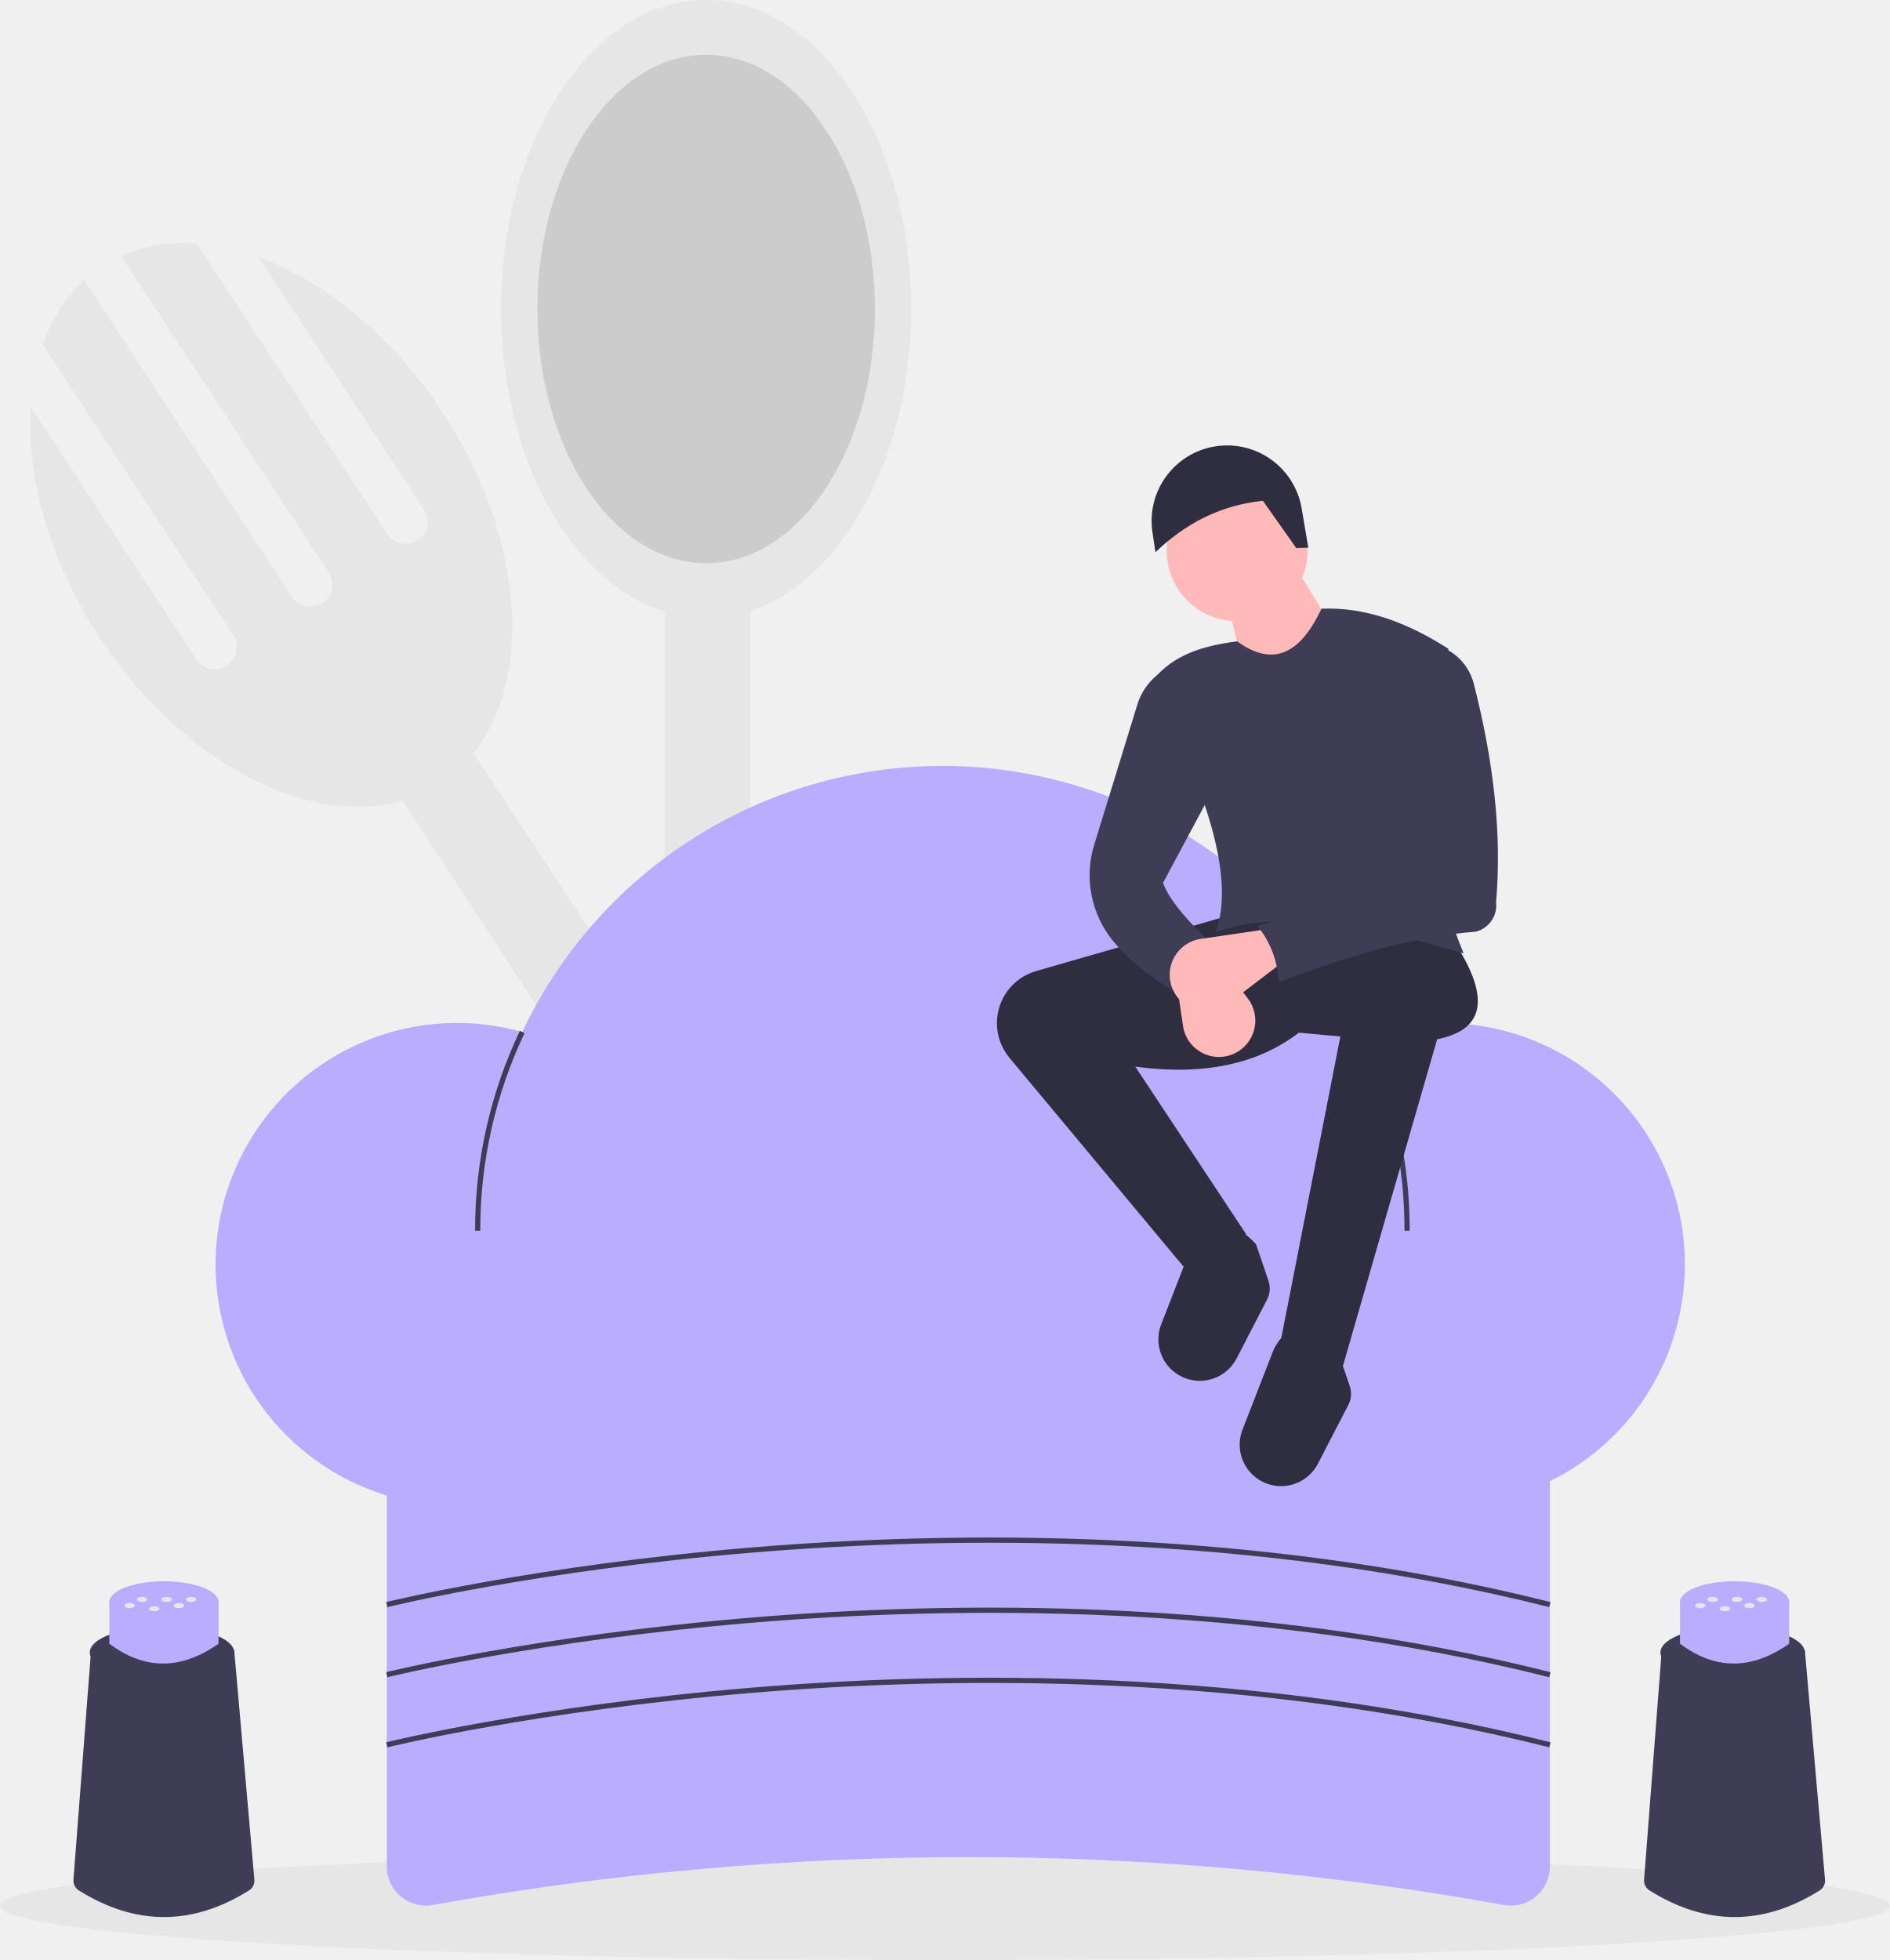
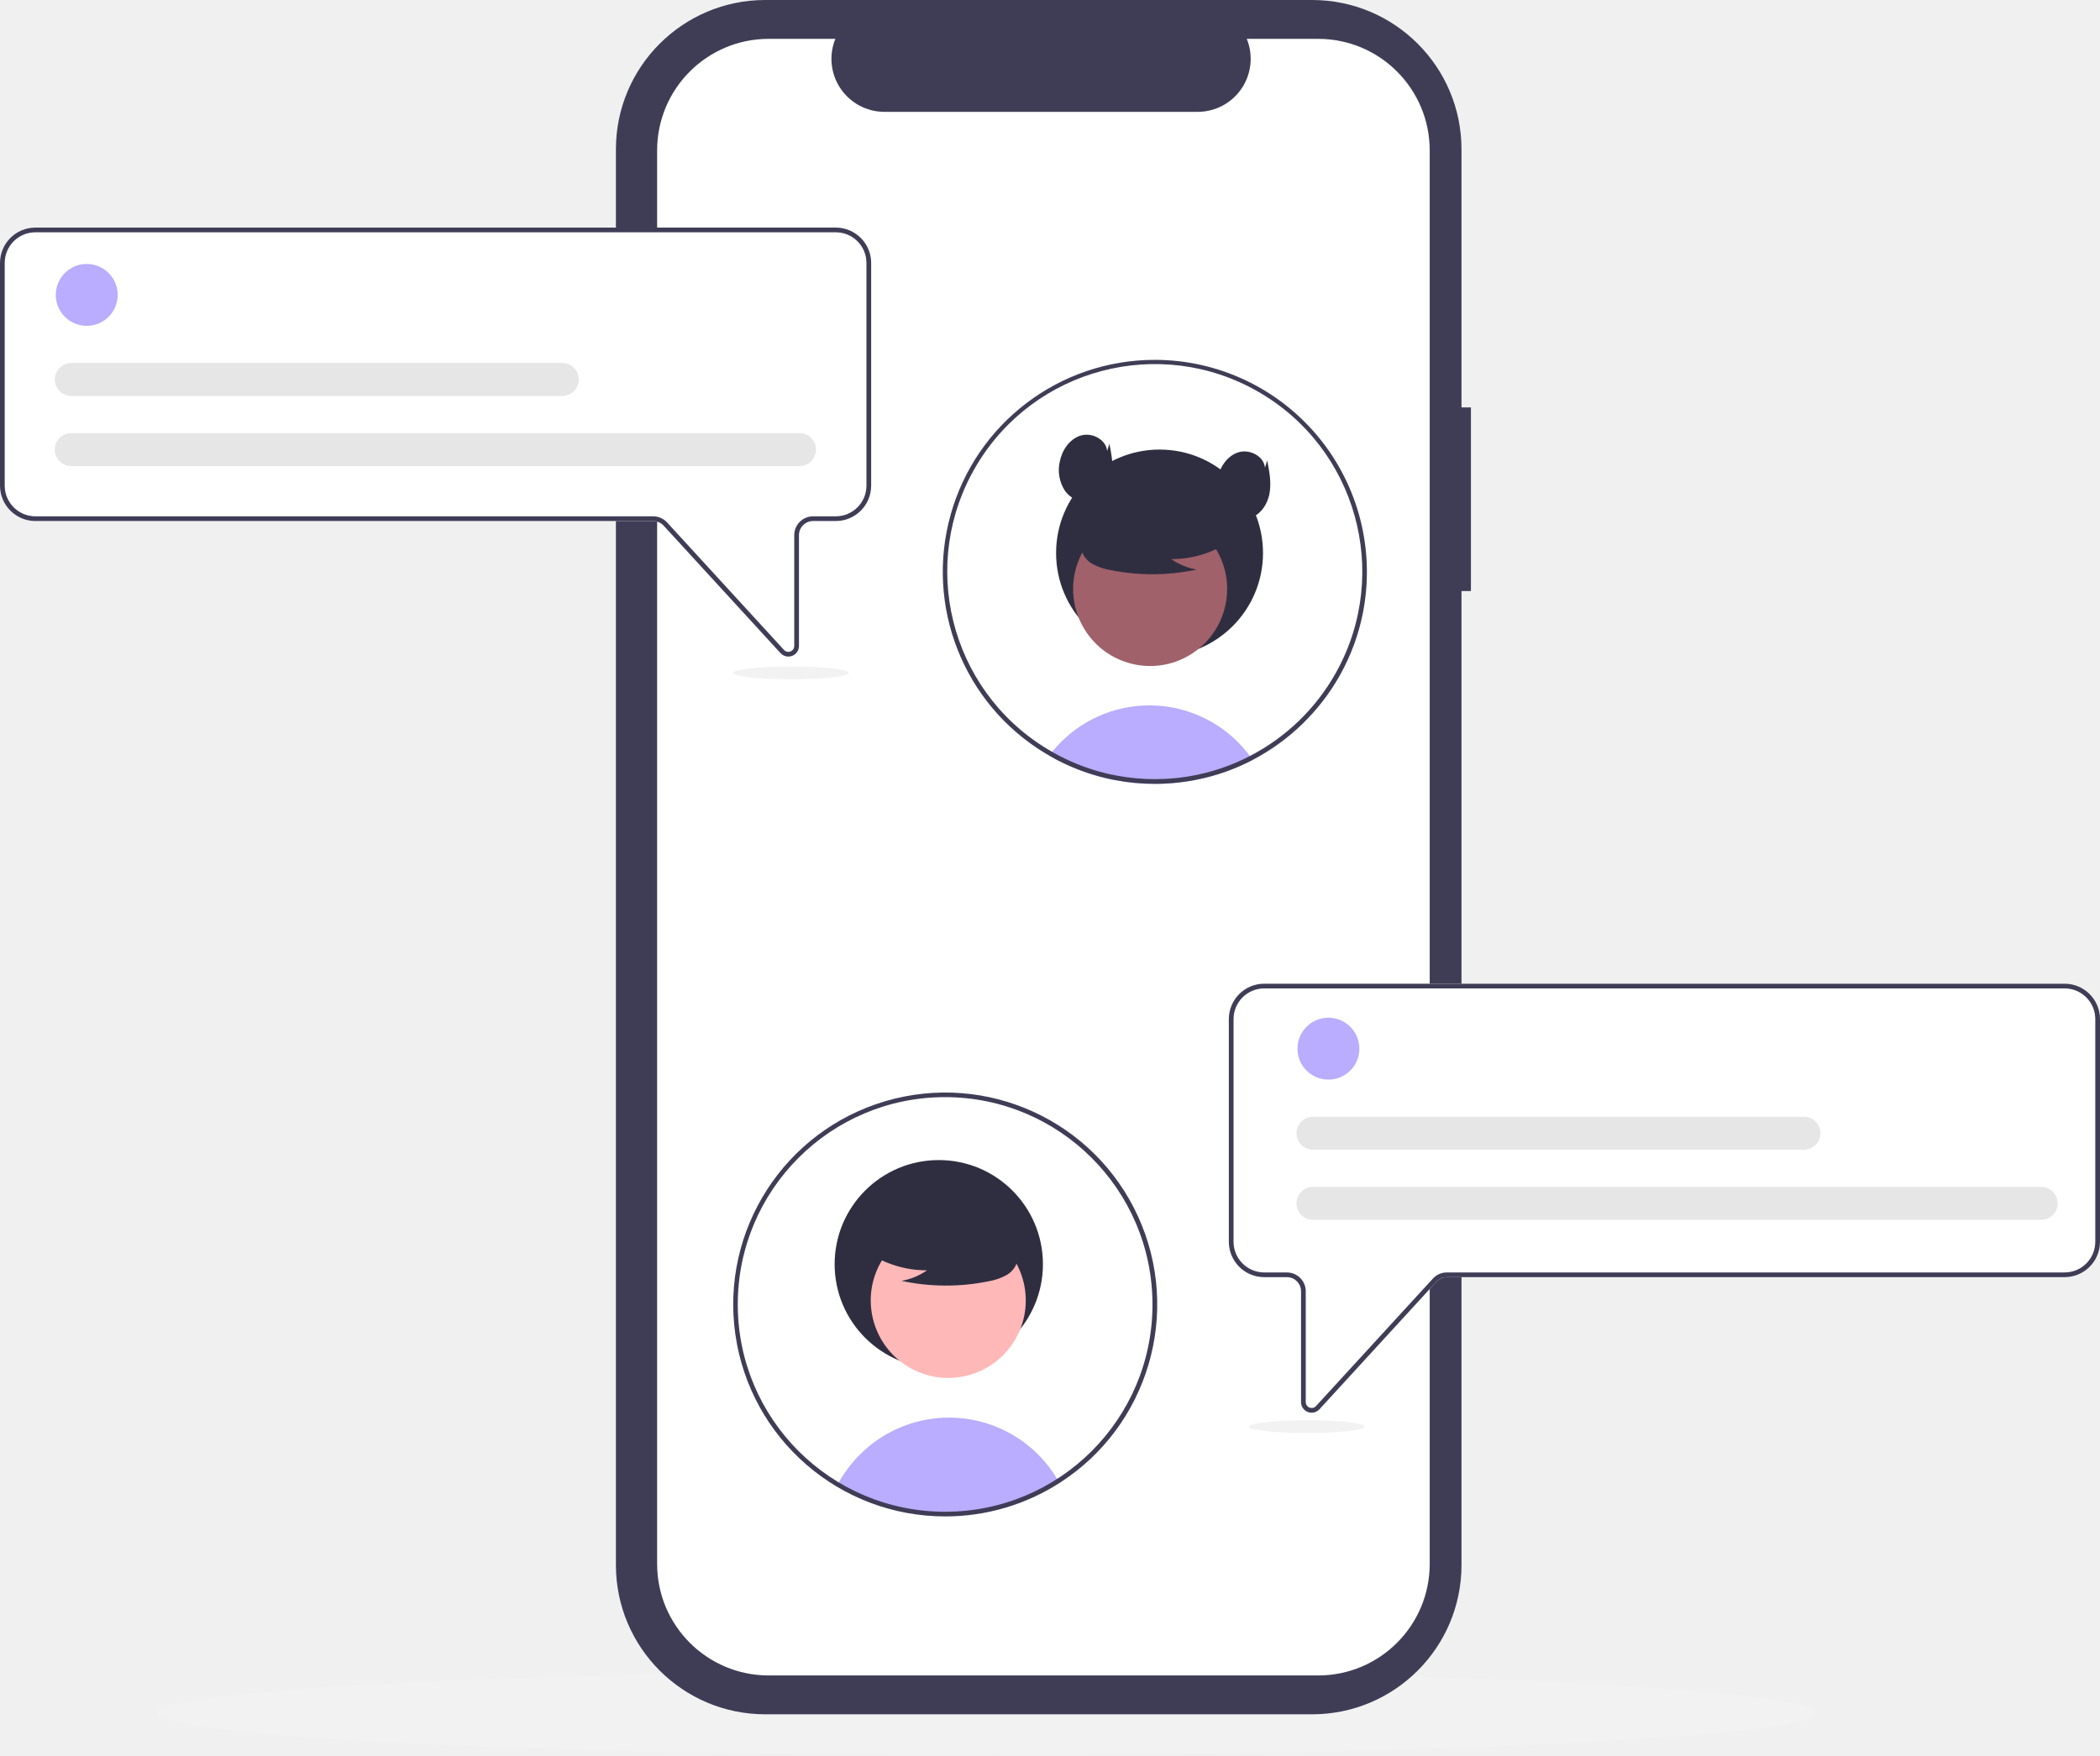
- <svg xmlns="http://www.w3.org/2000/svg" id="bbc88faa-5a3b-49cf-bdbb-6c9ab11be594" data-name="Layer 1" width="728" height="754.885" viewBox="0 0 728 754.885">
-   <rect x="514.67" y="302.631" width="33" height="524" transform="translate(-458.6543 311.2459) rotate(-33.25976)" fill="#e6e6e6" />
-   <path d="M335.583,171.606l63.844,97.343a8.5,8.5,0,0,1-14.215,9.323L311.815,166.365a60.627,60.627,0,0,0-29.149,4.787L362.634,293.08a8.5,8.5,0,0,1-14.215,9.323l-79.969-121.928A60.627,60.627,0,0,0,252.445,205.304L325.842,317.211a8.5,8.5,0,0,1-14.215,9.323l-63.844-97.343c-1.64,27.142,7.209,59.311,26.603,88.881,36.044,54.956,94.84,80.109,131.323,56.181s36.84-87.877.795-142.833C387.11,201.85,361.13,180.916,335.583,171.606Z" transform="translate(-236 -72.55738)" fill="#e6e6e6" />
-   <rect x="256" y="204" width="33" height="524" fill="#e6e6e6" />
-   <ellipse cx="272" cy="119" rx="79" ry="119" fill="#e6e6e6" />
-   <ellipse cx="272" cy="119" rx="65" ry="97.911" fill="#ccc" />
-   <ellipse cx="364" cy="734" rx="364" ry="20.885" fill="#e6e6e6" />
-   <path d="M815.268,806.25a1162.796,1162.796,0,0,0-412.536,0A15.049,15.049,0,0,1,385,791.458V604.557H833V791.458A15.049,15.049,0,0,1,815.268,806.25Z" transform="translate(-236 -72.55738)" fill="#baacff" />
-   <path d="M792,466.557a92.858,92.858,0,0,0-30.395,5.086,179.055,179.055,0,0,0-324.444-1.639,93.005,93.005,0,1,0,12.17,174.75,179.026,179.026,0,0,0,300.748-2.164A93.007,93.007,0,1,0,792,466.557Z" transform="translate(-236 -72.55738)" fill="#baacff" />
-   <path d="M421,546.557h-2A178.402,178.402,0,0,1,436.247,469.572l1.808.856A176.41,176.41,0,0,0,421,546.557Z" transform="translate(-236 -72.55738)" fill="#3f3d56" />
-   <path d="M779,546.557h-2a176.526,176.526,0,0,0-16.294-74.501l1.816-.838A178.51,178.51,0,0,1,779,546.557Z" transform="translate(-236 -72.55738)" fill="#3f3d56" />
-   <path d="M385.241,691.528l-.482-1.941c.564-.14,57.403-14.1,140.7-21.026,76.881-6.393,192.687-7.935,307.785,21.027l-.488,1.939C717.939,662.637,602.387,664.173,525.667,670.551,442.519,677.462,385.804,691.388,385.241,691.528Z" transform="translate(-236 -72.55738)" fill="#3f3d56" />
-   <path d="M385.241,718.528l-.482-1.941c.564-.14,57.403-14.1,140.7-21.026,76.881-6.393,192.687-7.935,307.785,21.027l-.488,1.939C717.939,689.637,602.387,691.175,525.667,697.551,442.519,704.462,385.804,718.388,385.241,718.528Z" transform="translate(-236 -72.55738)" fill="#3f3d56" />
-   <path d="M385.241,745.528l-.482-1.941c.564-.14,57.403-14.1,140.7-21.026,76.881-6.393,192.687-7.935,307.785,21.027l-.488,1.939C717.939,716.637,602.387,718.175,525.667,724.551,442.519,731.462,385.804,745.388,385.241,745.528Z" transform="translate(-236 -72.55738)" fill="#3f3d56" />
-   <path d="M753.267,598.713,729.037,590.475l23.261-118.729-15.992-1.454c-15.594,11.964-36.36,16.655-62.999,13.084l42.645,64.453-21.745,15.349-69.368-83.205A20.866,20.866,0,0,1,620,466.612v0a20.866,20.866,0,0,1,15.091-20.051L709.168,425.224l86.745,9.692c13.115,19.994,13.627,33.9-6.336,37.911Z" transform="translate(-236 -72.55738)" fill="#2f2e41" />
-   <path d="M728.467,644.901h0a15.959,15.959,0,0,1-13.866-21.711l12.046-30.976c6.119-11.591,14.516-10.14,24.433,0l4.846,14.215a9.175,9.175,0,0,1-.535,7.176L743.65,636.306A15.959,15.959,0,0,1,728.467,644.901Z" transform="translate(-236 -72.55738)" fill="#2f2e41" />
-   <path d="M697.152,604.338h0a15.959,15.959,0,0,1-13.866-21.711l12.046-30.976c6.119-11.591,14.516-10.14,24.433,0l4.846,14.215a9.175,9.175,0,0,1-.535,7.176L712.335,595.743A15.959,15.959,0,0,1,697.152,604.338Z" transform="translate(-236 -72.55738)" fill="#2f2e41" />
-   <circle cx="476.56" cy="212.131" r="27.138" fill="#ffb9b9" />
-   <polygon points="518.721 250.415 481.406 269.799 473.652 234.907 499.336 218.915 518.721 250.415" fill="#ffb9b9" />
-   <path d="M799.789,439.762c-37.234-11.246-71.018-17.073-95.468-8.238,8.427-23.708-7.127-59.911-24.23-96.921,7.379-9.647,19.146-13.383,32.469-15.023,14.577,10.584,24.741,3.791,32.469-12.6,16.854-.677,33.095,5.292,48.945,15.507C781.584,362.173,783.814,401.253,799.789,439.762Z" transform="translate(-236 -72.55738)" fill="#3f3d56" />
-   <path d="M703.837,437.339c-5.88,3.466-11.306,9.303-16.477,16.477-8.738-5.349-16.428-11.439-22.486-18.683a40.011,40.011,0,0,1-7.33-37.429l16.561-53.822a23.61,23.61,0,0,1,7.678-11.381l2.186-1.776,21.807,41.192-21.807,40.707C686.734,420.039,694.883,428.603,703.837,437.339Z" transform="translate(-236 -72.55738)" fill="#3f3d56" />
-   <path d="M711.343,478.375h0a14.005,14.005,0,0,1-19.667-10.719L688.072,442.982l12.6-6.785,15.991,20.934A14.005,14.005,0,0,1,711.343,478.375Z" transform="translate(-236 -72.55738)" fill="#ffb9b9" />
-   <path d="M739.94,283.5l-4.634.138-12.853-18.207c-16.47,1.703-29.965,8.858-41.385,19.818l-1.158-7.72a29.102,29.102,0,0,1,22.903-32.819h0a29.102,29.102,0,0,1,34.572,23.657Z" transform="translate(-236 -72.55738)" fill="#2f2e41" />
-   <path d="M687.828,453.826v0a14.005,14.005,0,0,1,10.719-19.667l24.675-3.604,6.785,12.6L709.072,459.145A14.005,14.005,0,0,1,687.828,453.826Z" transform="translate(-236 -72.55738)" fill="#ffb9b9" />
-   <path d="M804.49,431.381c-23.475,1.823-49.106,9.143-75.938,19.527a37.121,37.121,0,0,0-8.238-21.807c24.37-6.419,46.484-13.951,60.091-25.684L772.167,341.387l17.93-20.353,3.093,1.614a20.652,20.652,0,0,1,10.469,13.143c7.571,29.449,10.934,57.665,8.622,84.218A10.471,10.471,0,0,1,804.49,431.381Z" transform="translate(-236 -72.55738)" fill="#3f3d56" />
-   <path d="M331.886,800.669q-32.749,20.483-65.497-.017a4.441,4.441,0,0,1-2.101-4.096l6.812-88.561h55.1l7.783,88.53A4.44,4.44,0,0,1,331.886,800.669Z" transform="translate(-236 -72.55738)" fill="#3f3d56" />
-   <ellipse cx="62.396" cy="636.439" rx="27.804" ry="10.018" fill="#3f3d56" />
-   <path d="M320.189,705.614q-21.733,15.288-42.077,0V689.585h42.077Z" transform="translate(-236 -72.55738)" fill="#baacff" />
-   <ellipse cx="63.151" cy="617.028" rx="21.038" ry="8.015" fill="#baacff" />
-   <ellipse cx="64.153" cy="616.026" rx="2.004" ry="1.002" fill="#e6e6e6" />
-   <ellipse cx="73.614" cy="616.026" rx="2.004" ry="1.002" fill="#e6e6e6" />
-   <ellipse cx="68.883" cy="618.391" rx="2.004" ry="1.002" fill="#e6e6e6" />
-   <ellipse cx="49.961" cy="618.391" rx="2.004" ry="1.002" fill="#e6e6e6" />
-   <ellipse cx="54.692" cy="616.026" rx="2.004" ry="1.002" fill="#e6e6e6" />
-   <ellipse cx="59.422" cy="619.574" rx="2.004" ry="1.002" fill="#e6e6e6" />
-   <path d="M936.886,800.669q-32.749,20.483-65.497-.017a4.441,4.441,0,0,1-2.101-4.096l6.812-88.561h55.1l7.783,88.53A4.44,4.44,0,0,1,936.886,800.669Z" transform="translate(-236 -72.55738)" fill="#3f3d56" />
-   <ellipse cx="667.396" cy="636.439" rx="27.804" ry="10.018" fill="#3f3d56" />
-   <path d="M925.189,705.614q-21.733,15.288-42.077,0V689.585h42.077Z" transform="translate(-236 -72.55738)" fill="#baacff" />
-   <ellipse cx="668.151" cy="617.028" rx="21.038" ry="8.015" fill="#baacff" />
-   <ellipse cx="669.153" cy="616.026" rx="2.004" ry="1.002" fill="#e6e6e6" />
-   <ellipse cx="678.614" cy="616.026" rx="2.004" ry="1.002" fill="#e6e6e6" />
-   <ellipse cx="673.883" cy="618.391" rx="2.004" ry="1.002" fill="#e6e6e6" />
-   <ellipse cx="654.961" cy="618.391" rx="2.004" ry="1.002" fill="#e6e6e6" />
-   <ellipse cx="659.692" cy="616.026" rx="2.004" ry="1.002" fill="#e6e6e6" />
-   <ellipse cx="664.422" cy="619.574" rx="2.004" ry="1.002" fill="#e6e6e6" />
+ <svg xmlns="http://www.w3.org/2000/svg" data-name="Layer 1" width="891.295" height="745.194" viewBox="0 0 891.295 745.194">
+   <ellipse cx="418.644" cy="727.194" rx="352" ry="18" fill="#f2f2f2" />
+   <path d="M778.65,250.35h-3.999V140.805a63.402,63.402,0,0,0-63.402-63.402H479.162a63.402,63.402,0,0,0-63.402,63.402v600.974a63.402,63.402,0,0,0,63.402,63.402H711.249a63.402,63.402,0,0,0,63.402-63.402V328.326h3.999Z" transform="translate(-154.3525 -77.40283)" fill="#3f3d56" />
+   <path d="M761.156,141.247v600.09a47.351,47.351,0,0,1-47.35,47.35h-233.2a47.351,47.351,0,0,1-47.35-47.35v-600.09a47.351,47.351,0,0,1,47.35-47.35h28.29a22.507,22.507,0,0,0,20.83,30.99h132.96a22.507,22.507,0,0,0,20.83-30.99h30.29A47.351,47.351,0,0,1,761.156,141.247Z" transform="translate(-154.3525 -77.40283)" fill="#fff" />
+   <path d="M686.03,400.003q-2.325,1.215-4.73,2.3-2.19.99-4.45,1.86c-.55.21-1.11.42-1.67.63a89.528,89.528,0,0,1-13.6,3.75q-3.435.675-6.96,1.06-2.91.33-5.88.47c-1.41.07-2.82.1-4.24.1a89.841,89.841,0,0,1-16.76-1.57c-1.44-.26-2.85-.57-4.26-.91a88.778,88.778,0,0,1-19.67-7.26c-.56-.28-1.12-.58-1.68-.87-.83-.44-1.64-.9-2.45-1.38.39-.54.81-1.07,1.24-1.59a53.034,53.034,0,0,1,78.87-4.1,54.277,54.277,0,0,1,5.06,5.86C685.26,398.893,685.65,399.443,686.03,400.003Z" transform="translate(-154.3525 -77.40283)" fill="#baacff" />
+   <circle cx="492.143" cy="234.764" r="43.91" fill="#2f2e41" />
+   <circle cx="642.499" cy="327.462" r="32.681" transform="translate(-232.6876 270.9066) rotate(-28.66315)" fill="#a0616a" />
+   <path d="M676.839,306.906a44.448,44.448,0,0,1-25.402,7.85,27.238,27.238,0,0,0,10.796,4.442,89.628,89.628,0,0,1-36.61.206,23.694,23.694,0,0,1-7.664-2.632,9.699,9.699,0,0,1-4.731-6.327c-.803-4.589,2.772-8.757,6.488-11.567a47.858,47.858,0,0,1,40.217-8.036c4.492,1.161,8.993,3.123,11.911,6.731s3.782,9.17,1.002,12.885Z" transform="translate(-154.3525 -77.40283)" fill="#2f2e41" />
+   <path d="M644.5,230.173a89.987,89.987,0,0,0-46.84,166.83l.58.34q.72.435,1.44.84c.81.48,1.62.94,2.45,1.38.56.29,1.12.59,1.68.87a88.778,88.778,0,0,0,19.67,7.26c1.41.34,2.82.65,4.26.91a89.841,89.841,0,0,0,16.76,1.57c1.42,0,2.83-.03,4.24-.1q2.97-.135,5.88-.47,3.525-.39,6.96-1.06a89.528,89.528,0,0,0,13.6-3.75c.56-.21,1.12-.42,1.67-.63q2.265-.87,4.45-1.86,2.4-1.08,4.73-2.3a90.792,90.792,0,0,0,37.04-35.97c.04-.08.09-.16.13-.24a89.306,89.306,0,0,0,9.65-26.41,90.051,90.051,0,0,0-88.35-107.21Zm77.06,132.45c-.08.14-.15.28-.23.41a88.172,88.172,0,0,1-36.48,35.32q-2.295,1.2-4.67,2.25c-1.31.59-2.65,1.15-4,1.67-.57.22-1.15.44-1.73.64a85.721,85.721,0,0,1-11.73,3.36,84.695,84.695,0,0,1-8.95,1.41c-1.85.2-3.73.34-5.62.41-1.21.05-2.43.08-3.65.08a86.762,86.762,0,0,1-16.22-1.51,85.625,85.625,0,0,1-9.63-2.36,88.466,88.466,0,0,1-13.99-5.67c-.52-.27-1.04-.54-1.55-.82-.73-.39-1.47-.79-2.19-1.22-.54-.3-1.08-.62-1.61-.94-.31-.18-.62-.37-.93-.56a88.069,88.069,0,1,1,123.18-32.47Z" transform="translate(-154.3525 -77.40283)" fill="#3f3d56" />
+   <path d="M624.26,268.863c-.472-4.968-6.558-8.026-11.318-6.526s-7.884,6.293-8.829,11.193a16.057,16.057,0,0,0,2.165,12.122c2.406,3.462,6.827,5.623,10.95,4.744,4.707-1.003,7.968-5.6,8.901-10.321s.007-9.589-.919-14.312Z" transform="translate(-154.3525 -77.40283)" fill="#2f2e41" />
+   <path d="M691.242,275.96c-.472-4.968-6.559-8.026-11.318-6.526s-7.884,6.293-8.829,11.193a16.057,16.057,0,0,0,2.165,12.122c2.406,3.462,6.827,5.623,10.95,4.744,4.707-1.003,7.968-5.6,8.901-10.321s.007-9.589-.919-14.312Z" transform="translate(-154.3525 -77.40283)" fill="#2f2e41" />
+   <path d="M488.936,356.142a4.475,4.475,0,0,1-3.307-1.464L436.008,300.544a6.02,6.02,0,0,0-4.426-1.947H169.362a15.026,15.026,0,0,1-15.009-15.009V189.025a15.026,15.026,0,0,1,15.009-15.009H509.087A15.026,15.026,0,0,1,524.096,189.025v94.562A15.026,15.026,0,0,1,509.087,298.597h-9.631a6.012,6.012,0,0,0-6.005,6.005v47.033a4.474,4.474,0,0,1-2.87,4.196A4.526,4.526,0,0,1,488.936,356.142Z" transform="translate(-154.3525 -77.40283)" fill="#fff" />
+   <path d="M488.936,356.142a4.475,4.475,0,0,1-3.307-1.464L436.008,300.544a6.02,6.02,0,0,0-4.426-1.947H169.362a15.026,15.026,0,0,1-15.009-15.009V189.025a15.026,15.026,0,0,1,15.009-15.009H509.087A15.026,15.026,0,0,1,524.096,189.025v94.562A15.026,15.026,0,0,1,509.087,298.597h-9.631a6.012,6.012,0,0,0-6.005,6.005v47.033a4.474,4.474,0,0,1-2.87,4.196A4.526,4.526,0,0,1,488.936,356.142ZM169.362,176.016A13.024,13.024,0,0,0,156.353,189.025v94.562a13.024,13.024,0,0,0,13.009,13.009H431.581a8.024,8.024,0,0,1,5.9,2.596l49.622,54.133a2.503,2.503,0,0,0,4.347-1.691v-47.033a8.014,8.014,0,0,1,8.005-8.005H509.087a13.024,13.024,0,0,0,13.009-13.009V189.025A13.024,13.024,0,0,0,509.087,176.016Z" transform="translate(-154.3525 -77.40283)" fill="#3f3d56" />
+   <circle cx="36.816" cy="125.193" r="13.134" fill="#baacff" />
+   <path d="M493.764,275.269H184.684a7.005,7.005,0,1,1,0-14.009H493.764a7.005,7.005,0,0,1,0,14.009Z" transform="translate(-154.3525 -77.40283)" fill="#e6e6e6" />
+   <path d="M393.073,245.5H184.684a7.005,7.005,0,1,1,0-14.009H393.073a7.005,7.005,0,0,1,0,14.009Z" transform="translate(-154.3525 -77.40283)" fill="#e6e6e6" />
+   <path d="M709.419,676.831a4.474,4.474,0,0,1-2.87-4.196v-47.033a6.012,6.012,0,0,0-6.005-6.005H690.913a15.026,15.026,0,0,1-15.009-15.009V510.025A15.026,15.026,0,0,1,690.913,495.016H1030.638a15.026,15.026,0,0,1,15.009,15.009v94.562a15.026,15.026,0,0,1-15.009,15.009H768.419a6.02,6.02,0,0,0-4.426,1.947l-49.622,54.133a4.475,4.475,0,0,1-3.307,1.464A4.526,4.526,0,0,1,709.419,676.831Z" transform="translate(-154.3525 -77.40283)" fill="#fff" />
+   <path d="M709.419,676.831a4.474,4.474,0,0,1-2.87-4.196v-47.033a6.012,6.012,0,0,0-6.005-6.005H690.913a15.026,15.026,0,0,1-15.009-15.009V510.025A15.026,15.026,0,0,1,690.913,495.016H1030.638a15.026,15.026,0,0,1,15.009,15.009v94.562a15.026,15.026,0,0,1-15.009,15.009H768.419a6.02,6.02,0,0,0-4.426,1.947l-49.622,54.133a4.475,4.475,0,0,1-3.307,1.464A4.526,4.526,0,0,1,709.419,676.831ZM690.913,497.016A13.024,13.024,0,0,0,677.904,510.025v94.562A13.024,13.024,0,0,0,690.913,617.597h9.631a8.014,8.014,0,0,1,8.005,8.005v47.033a2.503,2.503,0,0,0,4.347,1.691l49.622-54.133a8.024,8.024,0,0,1,5.9-2.596h262.22a13.024,13.024,0,0,0,13.009-13.009V510.025a13.024,13.024,0,0,0-13.009-13.009Z" transform="translate(-154.3525 -77.40283)" fill="#3f3d56" />
+   <path d="M603.53,706.113a89.069,89.069,0,0,1-93.65,1.49,54.129,54.129,0,0,1,9.4-12.65,53.433,53.433,0,0,1,83.91,10.57C603.3,705.713,603.42,705.913,603.53,706.113Z" transform="translate(-154.3525 -77.40283)" fill="#baacff" />
+   <circle cx="398.443" cy="536.688" r="44.202" fill="#2f2e41" />
+   <circle cx="556.819" cy="629.489" r="32.898" transform="translate(-416.965 738.7288) rotate(-61.33685)" fill="#ffb8b8" />
+   <path d="M522.25,608.796a44.744,44.744,0,0,0,25.571,7.902,27.419,27.419,0,0,1-10.868,4.471,90.223,90.223,0,0,0,36.853.207,23.852,23.852,0,0,0,7.715-2.65,9.764,9.764,0,0,0,4.762-6.369c.809-4.619-2.791-8.816-6.531-11.644a48.176,48.176,0,0,0-40.484-8.09c-4.522,1.169-9.053,3.144-11.99,6.776s-3.807,9.231-1.009,12.971Z" transform="translate(-154.3525 -77.40283)" fill="#2f2e41" />
+   <path d="M555.5,721.173a89.972,89.972,0,1,1,48.571-14.219A89.88,89.88,0,0,1,555.5,721.173Zm0-178a88.008,88.008,0,1,0,88,88A88.1,88.1,0,0,0,555.5,543.173Z" transform="translate(-154.3525 -77.40283)" fill="#3f3d56" />
+   <circle cx="563.816" cy="445.193" r="13.134" fill="#baacff" />
+   <path d="M1020.764,595.269H711.684a7.005,7.005,0,1,1,0-14.009h309.08a7.005,7.005,0,0,1,0,14.009Z" transform="translate(-154.3525 -77.40283)" fill="#e6e6e6" />
+   <path d="M920.073,565.5H711.684a7.005,7.005,0,1,1,0-14.009H920.073a7.005,7.005,0,0,1,0,14.009Z" transform="translate(-154.3525 -77.40283)" fill="#e6e6e6" />
+   <ellipse cx="554.644" cy="605.661" rx="24.504" ry="2.72" fill="#f2f2f2" />
+   <ellipse cx="335.644" cy="285.661" rx="24.504" ry="2.72" fill="#f2f2f2" />
</svg>
